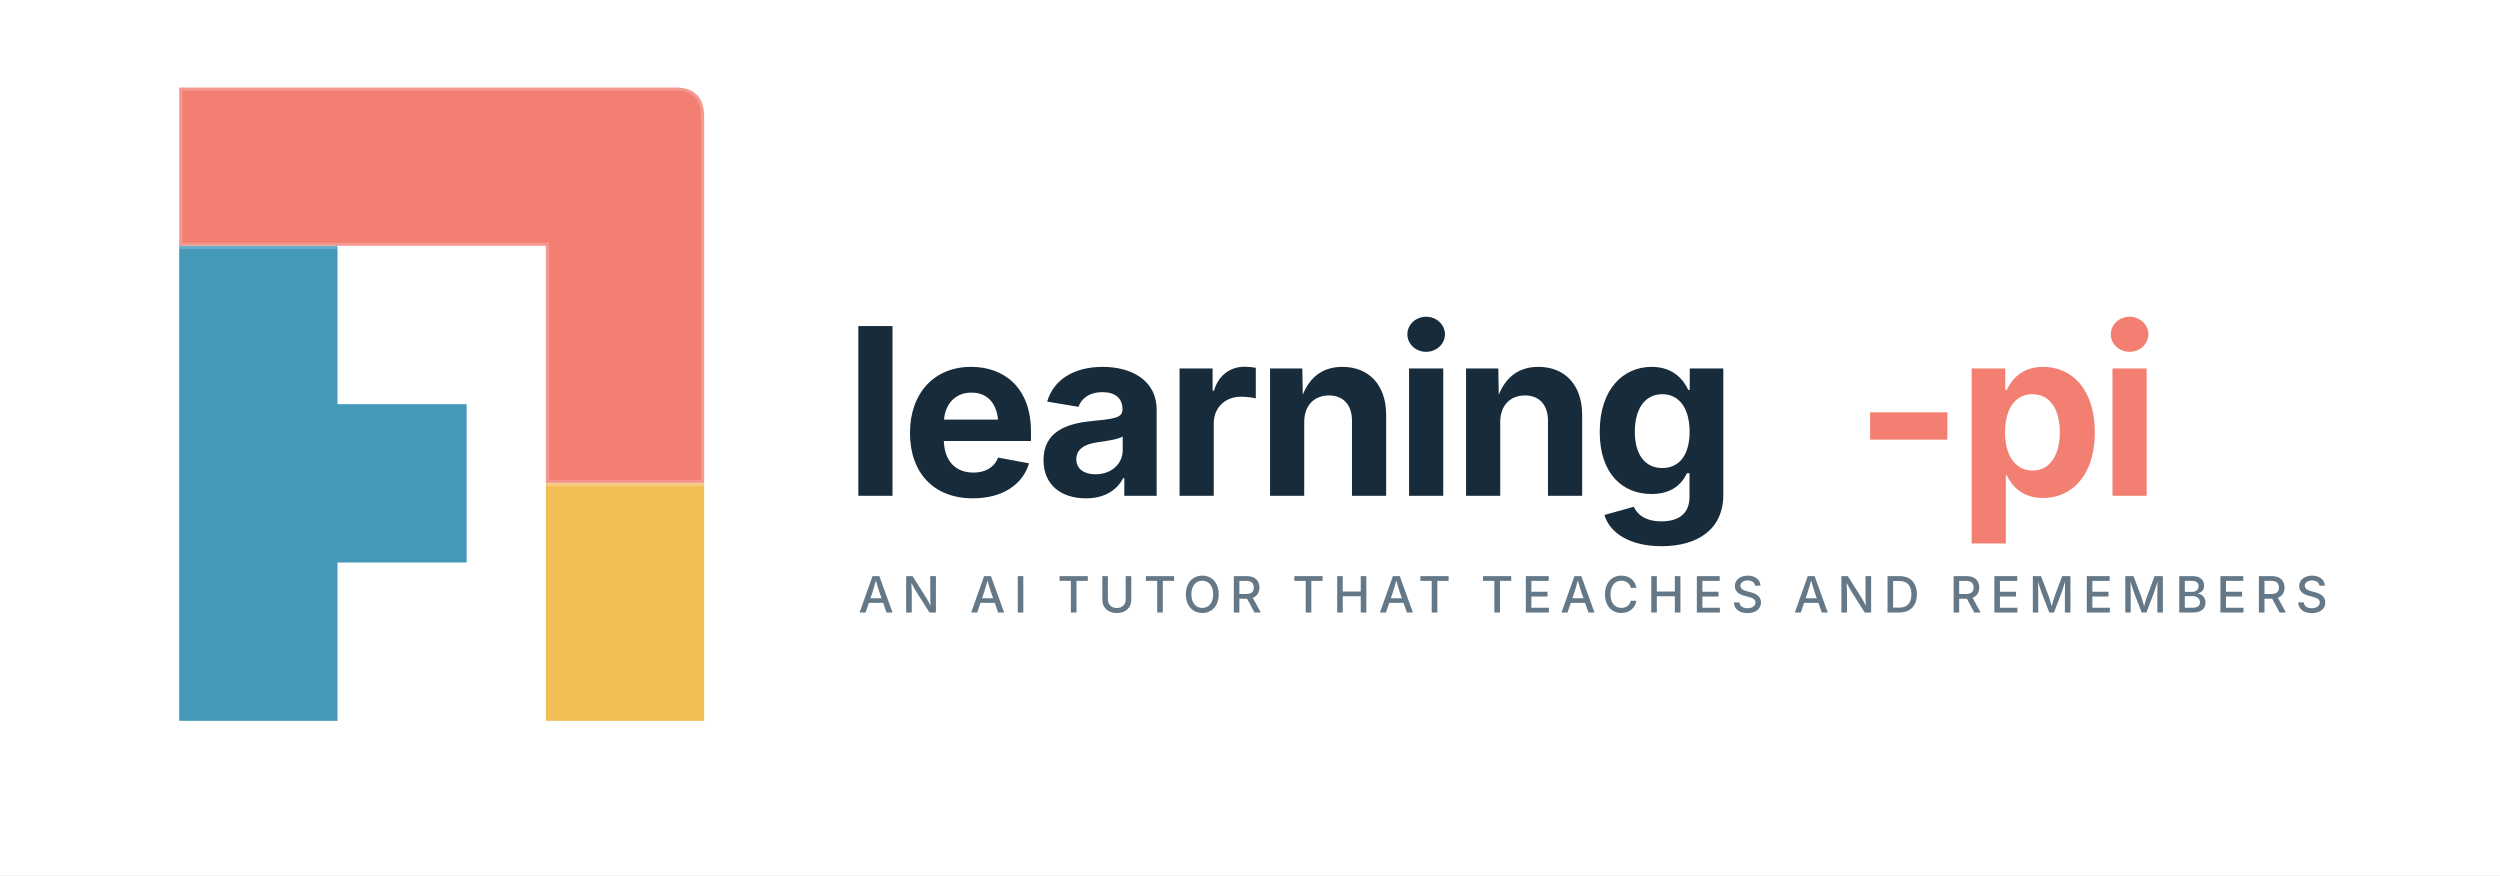
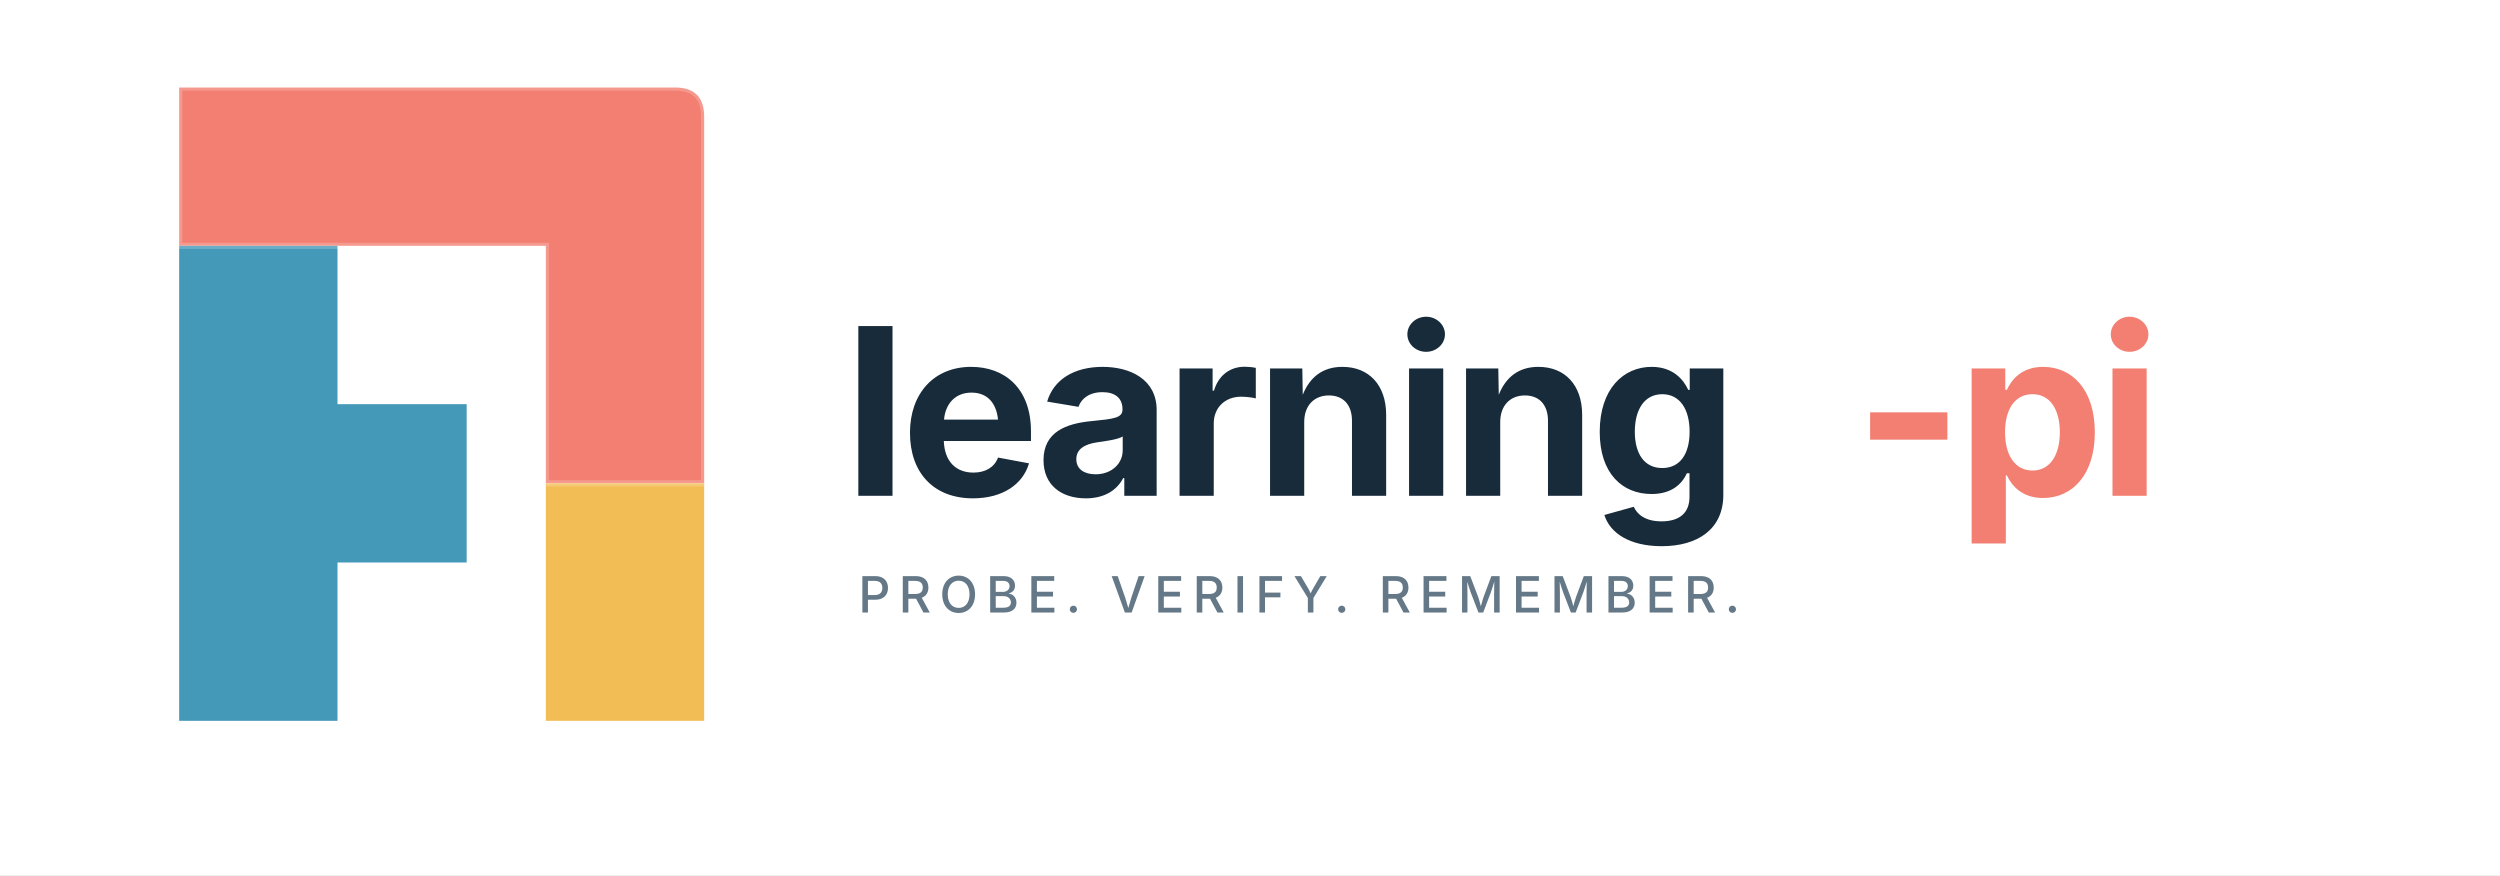
<svg xmlns="http://www.w3.org/2000/svg" width="1200" height="420" viewBox="0 0 1200 420" role="img" aria-labelledby="title desc">
  <rect width="1200" height="420" fill="#FFFFFF" />
  <g transform="translate(52 42)">
    <path d="M34 0H272Q286 0 286 14V190H210V76H34Z" fill="#F27F72" />
    <path d="M34 76H110V152H172V228H110V304H34Z" fill="#4599B8" />
    <path d="M210 190H286V304H210Z" fill="#F2BD55" />
    <path d="M34 0H272Q286 0 286 14V190H210V76H34Z" fill="none" stroke="#FFFFFF" stroke-opacity=".20" stroke-width="3" />
  </g>
  <g font-family="Inter, ui-sans-serif, system-ui, -apple-system, Segoe UI, sans-serif" font-weight="650" letter-spacing="-3">
    <text x="405" y="238" font-size="112" fill="#182B3A">learning</text>
    <text x="890" y="238" font-size="112" fill="#F27F72">-pi</text>
  </g>
-   <text x="412" y="294" font-family="Inter, ui-sans-serif, system-ui, sans-serif" font-size="24" font-weight="500" letter-spacing="4" fill="#647887">AN AI TUTOR THAT TEACHES AND REMEMBERS</text>
+   <text x="412" y="294" font-family="Inter, ui-sans-serif, system-ui, sans-serif" font-size="24" font-weight="500" letter-spacing="4" fill="#647887">PROBE. VERIFY. REMEMBER.</text>
</svg>
